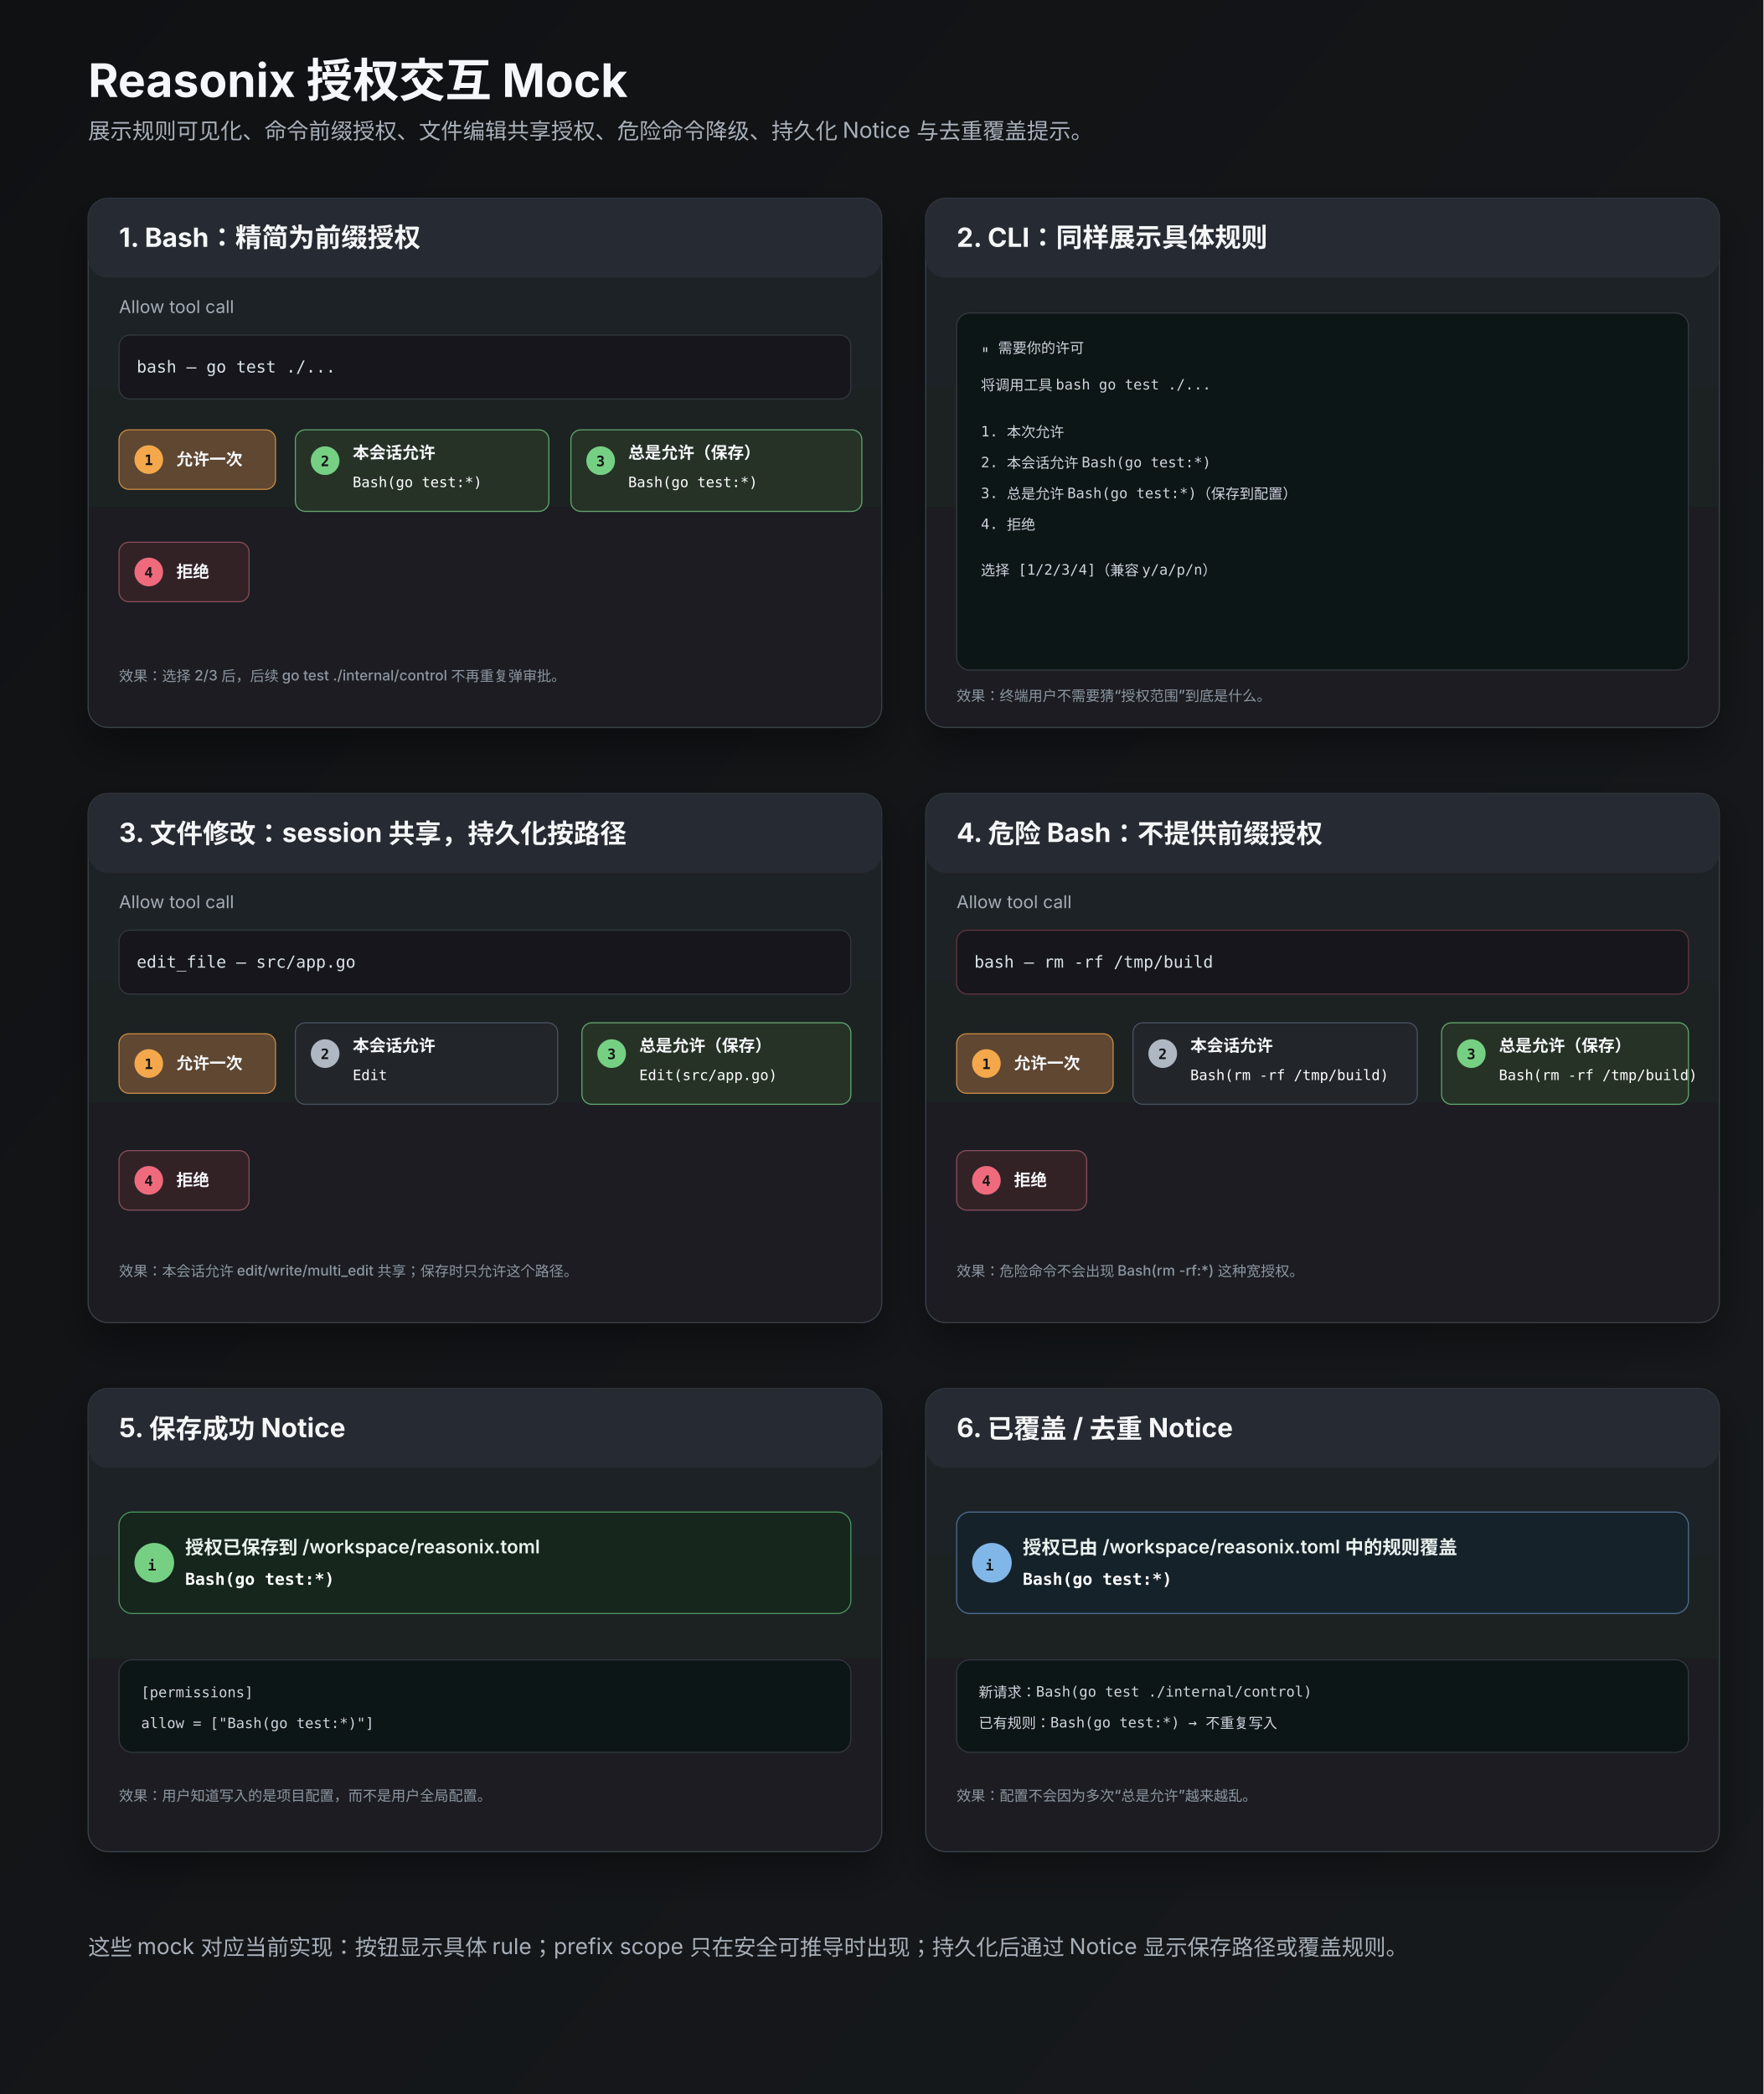
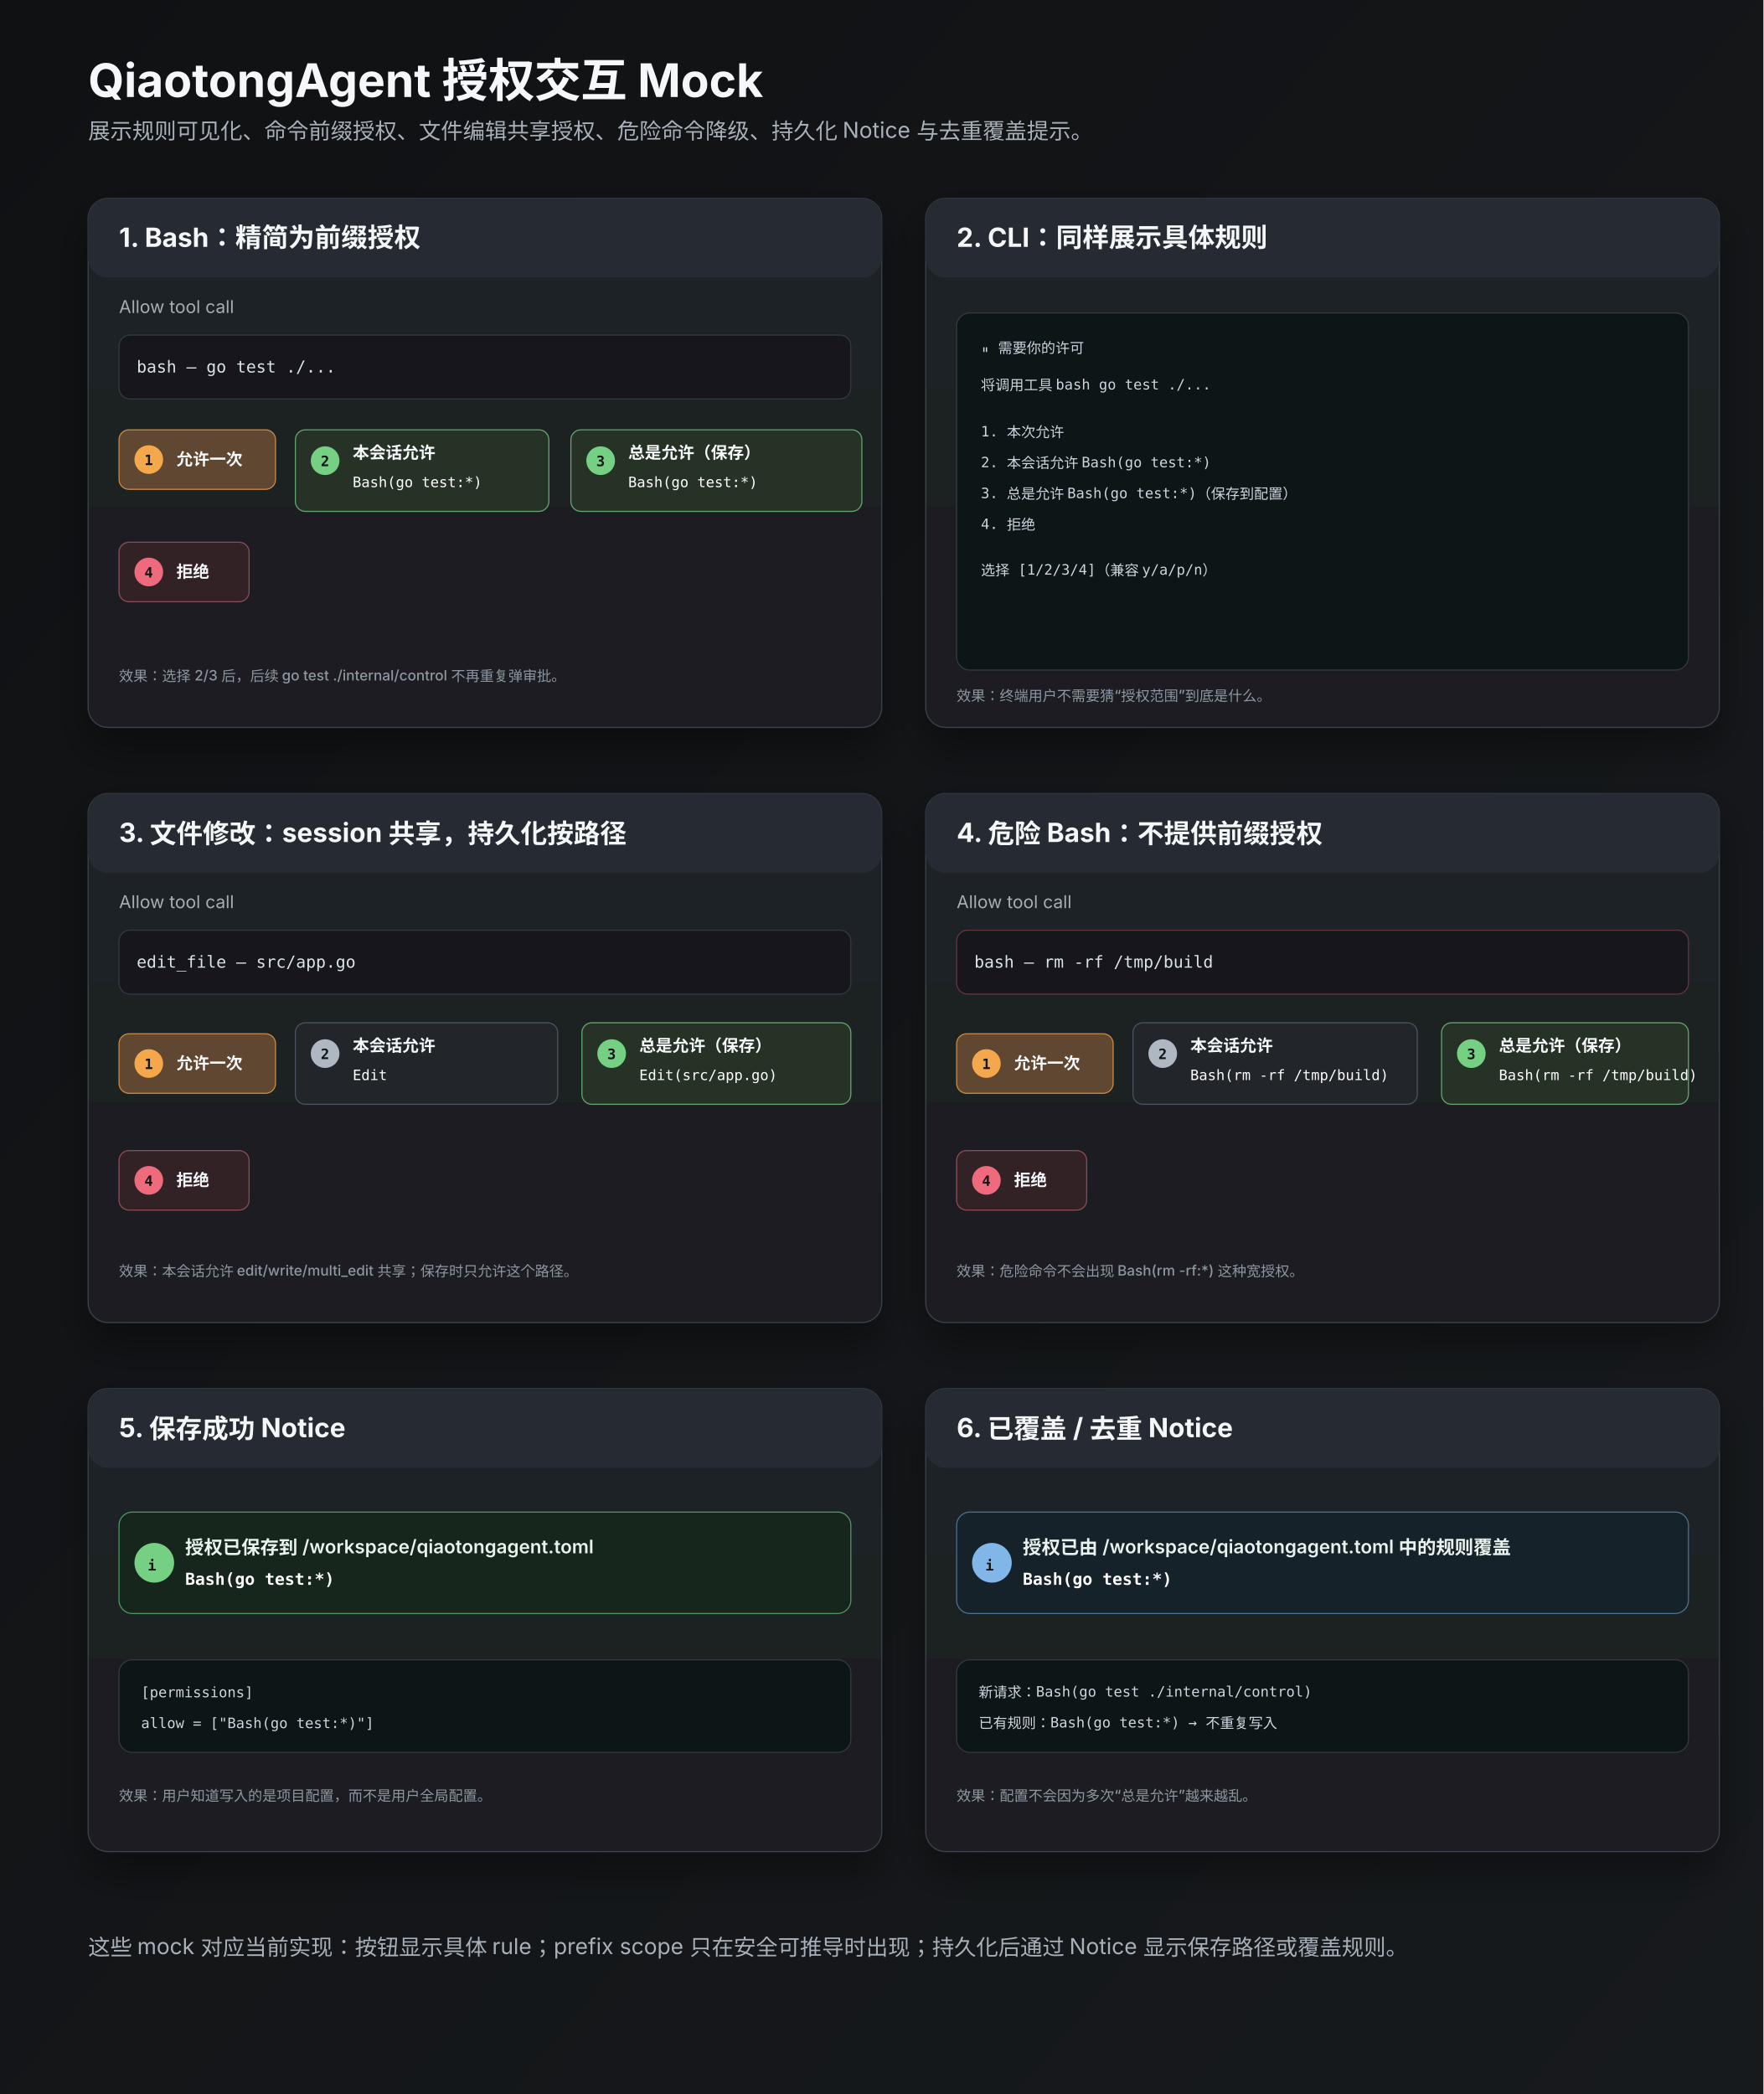
<svg xmlns="http://www.w3.org/2000/svg" width="1600" height="1900" viewBox="0 0 1600 1900" role="img" aria-labelledby="title desc">
  <defs>
    <linearGradient id="bg" x1="0" y1="0" x2="1" y2="1">
      <stop offset="0" stop-color="#101113" />
      <stop offset="1" stop-color="#171a1d" />
    </linearGradient>
    <linearGradient id="card" x1="0" y1="0" x2="0" y2="1">
      <stop offset="0" stop-color="#202327" />
      <stop offset="1" stop-color="#1a1d20" />
    </linearGradient>
    <filter id="shadow" x="-20%" y="-20%" width="140%" height="140%">
      <feDropShadow dx="0" dy="18" stdDeviation="18" flood-color="#000000" flood-opacity="0.36" />
    </filter>
    <style>
      .page-title{font:700 42px Inter,Arial,sans-serif;fill:#f5f7fa}
      .page-sub{font:400 20px Inter,Arial,sans-serif;fill:#a8b0ba}
      .section-title{font:700 24px Inter,Arial,sans-serif;fill:#f4f6f8}
      .muted{font:400 16px Inter,Arial,sans-serif;fill:#a5adb7}
      .tiny{font:500 13px Inter,Arial,sans-serif;fill:#8d96a2}
      .mono{font:500 15px "SFMono-Regular",Menlo,Consolas,monospace;fill:#dbe3ea}
      .mono-small{font:500 13px "SFMono-Regular",Menlo,Consolas,monospace;fill:#cdd6df}
      .label{font:600 15px Inter,Arial,sans-serif;fill:#f0f3f5}
      .btn-text{font:600 15px Inter,Arial,sans-serif;fill:#f6f8fa}
      .btn-rule{font:500 13px "SFMono-Regular",Menlo,Consolas,monospace;fill:#ffffff}
      .key{font:800 13px "SFMono-Regular",Menlo,Consolas,monospace;fill:#141516}
      .notice{font:600 17px Inter,Arial,sans-serif;fill:#eaf2ee}
      .notice-rule{font:600 15px "SFMono-Regular",Menlo,Consolas,monospace;fill:#ffffff}
    </style>
  </defs>
  <rect width="1600" height="1900" fill="url(#bg)" />
-   <text x="80" y="88" class="page-title">Reasonix 授权交互 Mock</text>
+   <text x="80" y="88" class="page-title">QiaotongAgent 授权交互 Mock</text>
  <text x="80" y="126" class="page-sub">展示规则可见化、命令前缀授权、文件编辑共享授权、危险命令降级、持久化 Notice 与去重覆盖提示。</text>
  <g transform="translate(80 180)" filter="url(#shadow)">
    <rect width="720" height="480" rx="18" fill="url(#card)" stroke="#3b424b" />
    <rect x="0" y="0" width="720" height="72" rx="18" fill="#252a30" />
    <text x="28" y="44" class="section-title">1. Bash：精简为前缀授权</text>
    <text x="28" y="104" class="muted">Allow tool call</text>
    <rect x="28" y="124" width="664" height="58" rx="10" fill="#15181b" stroke="#333942" />
    <text x="44" y="158" class="mono">bash — go test ./...</text>
    <g transform="translate(28 210)">
      <rect width="142" height="54" rx="9" fill="#5f4630" stroke="#ca8b45" />
      <circle cx="27" cy="27" r="13" fill="#f4a84b" />
      <text x="23" y="32" class="key">1</text>
      <text x="52" y="32" class="btn-text">允许一次</text>
    </g>
    <g transform="translate(188 210)">
      <rect width="230" height="74" rx="9" fill="#263328" stroke="#62a66e" />
      <circle cx="27" cy="28" r="13" fill="#76d083" />
      <text x="23" y="33" class="key">2</text>
      <text x="52" y="26" class="btn-text">本会话允许</text>
      <text x="52" y="52" class="btn-rule">Bash(go test:*)</text>
    </g>
    <g transform="translate(438 210)">
      <rect width="264" height="74" rx="9" fill="#263328" stroke="#62a66e" />
      <circle cx="27" cy="28" r="13" fill="#76d083" />
      <text x="23" y="33" class="key">3</text>
      <text x="52" y="26" class="btn-text">总是允许（保存）</text>
      <text x="52" y="52" class="btn-rule">Bash(go test:*)</text>
    </g>
    <g transform="translate(28 312)">
      <rect width="118" height="54" rx="9" fill="#302328" stroke="#8a4c58" />
      <circle cx="27" cy="27" r="13" fill="#ef6b7c" />
      <text x="23" y="32" class="key">4</text>
      <text x="52" y="32" class="btn-text">拒绝</text>
    </g>
    <text x="28" y="438" class="tiny">效果：选择 2/3 后，后续 go test ./internal/control 不再重复弹审批。</text>
  </g>
  <g transform="translate(840 180)" filter="url(#shadow)">
    <rect width="720" height="480" rx="18" fill="url(#card)" stroke="#3b424b" />
    <rect x="0" y="0" width="720" height="72" rx="18" fill="#252a30" />
    <text x="28" y="44" class="section-title">2. CLI：同样展示具体规则</text>
    <rect x="28" y="104" width="664" height="324" rx="12" fill="#0f1215" stroke="#343a42" />
    <text x="50" y="140" class="mono-small">⏸ 需要你的许可</text>
    <text x="50" y="174" class="mono-small">将调用工具 bash go test ./...</text>
    <text x="50" y="216" class="mono-small">1. 本次允许</text>
    <text x="50" y="244" class="mono-small">2. 本会话允许 Bash(go test:*)</text>
    <text x="50" y="272" class="mono-small">3. 总是允许 Bash(go test:*)（保存到配置）</text>
    <text x="50" y="300" class="mono-small">4. 拒绝</text>
    <text x="50" y="342" class="mono-small">选择 [1/2/3/4]（兼容 y/a/p/n）</text>
    <text x="28" y="456" class="tiny">效果：终端用户不需要猜“授权范围”到底是什么。</text>
  </g>
  <g transform="translate(80 720)" filter="url(#shadow)">
    <rect width="720" height="480" rx="18" fill="url(#card)" stroke="#3b424b" />
    <rect x="0" y="0" width="720" height="72" rx="18" fill="#252a30" />
    <text x="28" y="44" class="section-title">3. 文件修改：session 共享，持久化按路径</text>
    <text x="28" y="104" class="muted">Allow tool call</text>
    <rect x="28" y="124" width="664" height="58" rx="10" fill="#15181b" stroke="#333942" />
    <text x="44" y="158" class="mono">edit_file — src/app.go</text>
    <g transform="translate(28 218)">
      <rect width="142" height="54" rx="9" fill="#5f4630" stroke="#ca8b45" />
      <circle cx="27" cy="27" r="13" fill="#f4a84b" />
      <text x="23" y="32" class="key">1</text>
      <text x="52" y="32" class="btn-text">允许一次</text>
    </g>
    <g transform="translate(188 208)">
      <rect width="238" height="74" rx="9" fill="#20252b" stroke="#4a5360" />
      <circle cx="27" cy="28" r="13" fill="#aeb7c2" />
      <text x="23" y="33" class="key">2</text>
      <text x="52" y="26" class="btn-text">本会话允许</text>
      <text x="52" y="52" class="btn-rule">Edit</text>
    </g>
    <g transform="translate(448 208)">
      <rect width="244" height="74" rx="9" fill="#263328" stroke="#62a66e" />
      <circle cx="27" cy="28" r="13" fill="#76d083" />
      <text x="23" y="33" class="key">3</text>
      <text x="52" y="26" class="btn-text">总是允许（保存）</text>
      <text x="52" y="52" class="btn-rule">Edit(src/app.go)</text>
    </g>
    <g transform="translate(28 324)">
      <rect width="118" height="54" rx="9" fill="#302328" stroke="#8a4c58" />
      <circle cx="27" cy="27" r="13" fill="#ef6b7c" />
      <text x="23" y="32" class="key">4</text>
      <text x="52" y="32" class="btn-text">拒绝</text>
    </g>
    <text x="28" y="438" class="tiny">效果：本会话允许 edit/write/multi_edit 共享；保存时只允许这个路径。</text>
  </g>
  <g transform="translate(840 720)" filter="url(#shadow)">
    <rect width="720" height="480" rx="18" fill="url(#card)" stroke="#3b424b" />
    <rect x="0" y="0" width="720" height="72" rx="18" fill="#252a30" />
    <text x="28" y="44" class="section-title">4. 危险 Bash：不提供前缀授权</text>
    <text x="28" y="104" class="muted">Allow tool call</text>
    <rect x="28" y="124" width="664" height="58" rx="10" fill="#15181b" stroke="#63363f" />
    <text x="44" y="158" class="mono">bash — rm -rf /tmp/build</text>
    <g transform="translate(28 218)">
      <rect width="142" height="54" rx="9" fill="#5f4630" stroke="#ca8b45" />
      <circle cx="27" cy="27" r="13" fill="#f4a84b" />
      <text x="23" y="32" class="key">1</text>
      <text x="52" y="32" class="btn-text">允许一次</text>
    </g>
    <g transform="translate(188 208)">
      <rect width="258" height="74" rx="9" fill="#20252b" stroke="#4a5360" />
      <circle cx="27" cy="28" r="13" fill="#aeb7c2" />
      <text x="23" y="33" class="key">2</text>
      <text x="52" y="26" class="btn-text">本会话允许</text>
      <text x="52" y="52" class="btn-rule">Bash(rm -rf /tmp/build)</text>
    </g>
    <g transform="translate(468 208)">
      <rect width="224" height="74" rx="9" fill="#263328" stroke="#62a66e" />
      <circle cx="27" cy="28" r="13" fill="#76d083" />
      <text x="23" y="33" class="key">3</text>
      <text x="52" y="26" class="btn-text">总是允许（保存）</text>
      <text x="52" y="52" class="btn-rule">Bash(rm -rf /tmp/build)</text>
    </g>
    <g transform="translate(28 324)">
      <rect width="118" height="54" rx="9" fill="#302328" stroke="#8a4c58" />
      <circle cx="27" cy="27" r="13" fill="#ef6b7c" />
      <text x="23" y="32" class="key">4</text>
      <text x="52" y="32" class="btn-text">拒绝</text>
    </g>
    <text x="28" y="438" class="tiny">效果：危险命令不会出现 Bash(rm -rf:*) 这种宽授权。</text>
  </g>
  <g transform="translate(80 1260)" filter="url(#shadow)">
    <rect width="720" height="420" rx="18" fill="url(#card)" stroke="#3b424b" />
    <rect x="0" y="0" width="720" height="72" rx="18" fill="#252a30" />
    <text x="28" y="44" class="section-title">5. 保存成功 Notice</text>
    <rect x="28" y="112" width="664" height="92" rx="12" fill="#15251b" stroke="#4a9860" />
    <circle cx="60" cy="158" r="18" fill="#76d083" />
    <text x="54" y="165" class="key">i</text>
-     <text x="88" y="150" class="notice">授权已保存到 /workspace/reasonix.toml</text>
+     <text x="88" y="150" class="notice">授权已保存到 /workspace/qiaotongagent.toml</text>
    <text x="88" y="178" class="notice-rule">Bash(go test:*)</text>
    <rect x="28" y="246" width="664" height="84" rx="12" fill="#101316" stroke="#333942" />
    <text x="48" y="280" class="mono-small">[permissions]</text>
    <text x="48" y="308" class="mono-small">allow = ["Bash(go test:*)"]</text>
    <text x="28" y="374" class="tiny">效果：用户知道写入的是项目配置，而不是用户全局配置。</text>
  </g>
  <g transform="translate(840 1260)" filter="url(#shadow)">
    <rect width="720" height="420" rx="18" fill="url(#card)" stroke="#3b424b" />
    <rect x="0" y="0" width="720" height="72" rx="18" fill="#252a30" />
    <text x="28" y="44" class="section-title">6. 已覆盖 / 去重 Notice</text>
    <rect x="28" y="112" width="664" height="92" rx="12" fill="#17212a" stroke="#4b708f" />
    <circle cx="60" cy="158" r="18" fill="#80b7e8" />
    <text x="54" y="165" class="key">i</text>
-     <text x="88" y="150" class="notice">授权已由 /workspace/reasonix.toml 中的规则覆盖</text>
+     <text x="88" y="150" class="notice">授权已由 /workspace/qiaotongagent.toml 中的规则覆盖</text>
    <text x="88" y="178" class="notice-rule">Bash(go test:*)</text>
    <rect x="28" y="246" width="664" height="84" rx="12" fill="#101316" stroke="#333942" />
    <text x="48" y="280" class="mono-small">新请求：Bash(go test ./internal/control)</text>
    <text x="48" y="308" class="mono-small">已有规则：Bash(go test:*)  → 不重复写入</text>
    <text x="28" y="374" class="tiny">效果：配置不会因为多次“总是允许”越来越乱。</text>
  </g>
  <text x="80" y="1774" class="page-sub">这些 mock 对应当前实现：按钮显示具体 rule；prefix scope 只在安全可推导时出现；持久化后通过 Notice 显示保存路径或覆盖规则。</text>
</svg>
